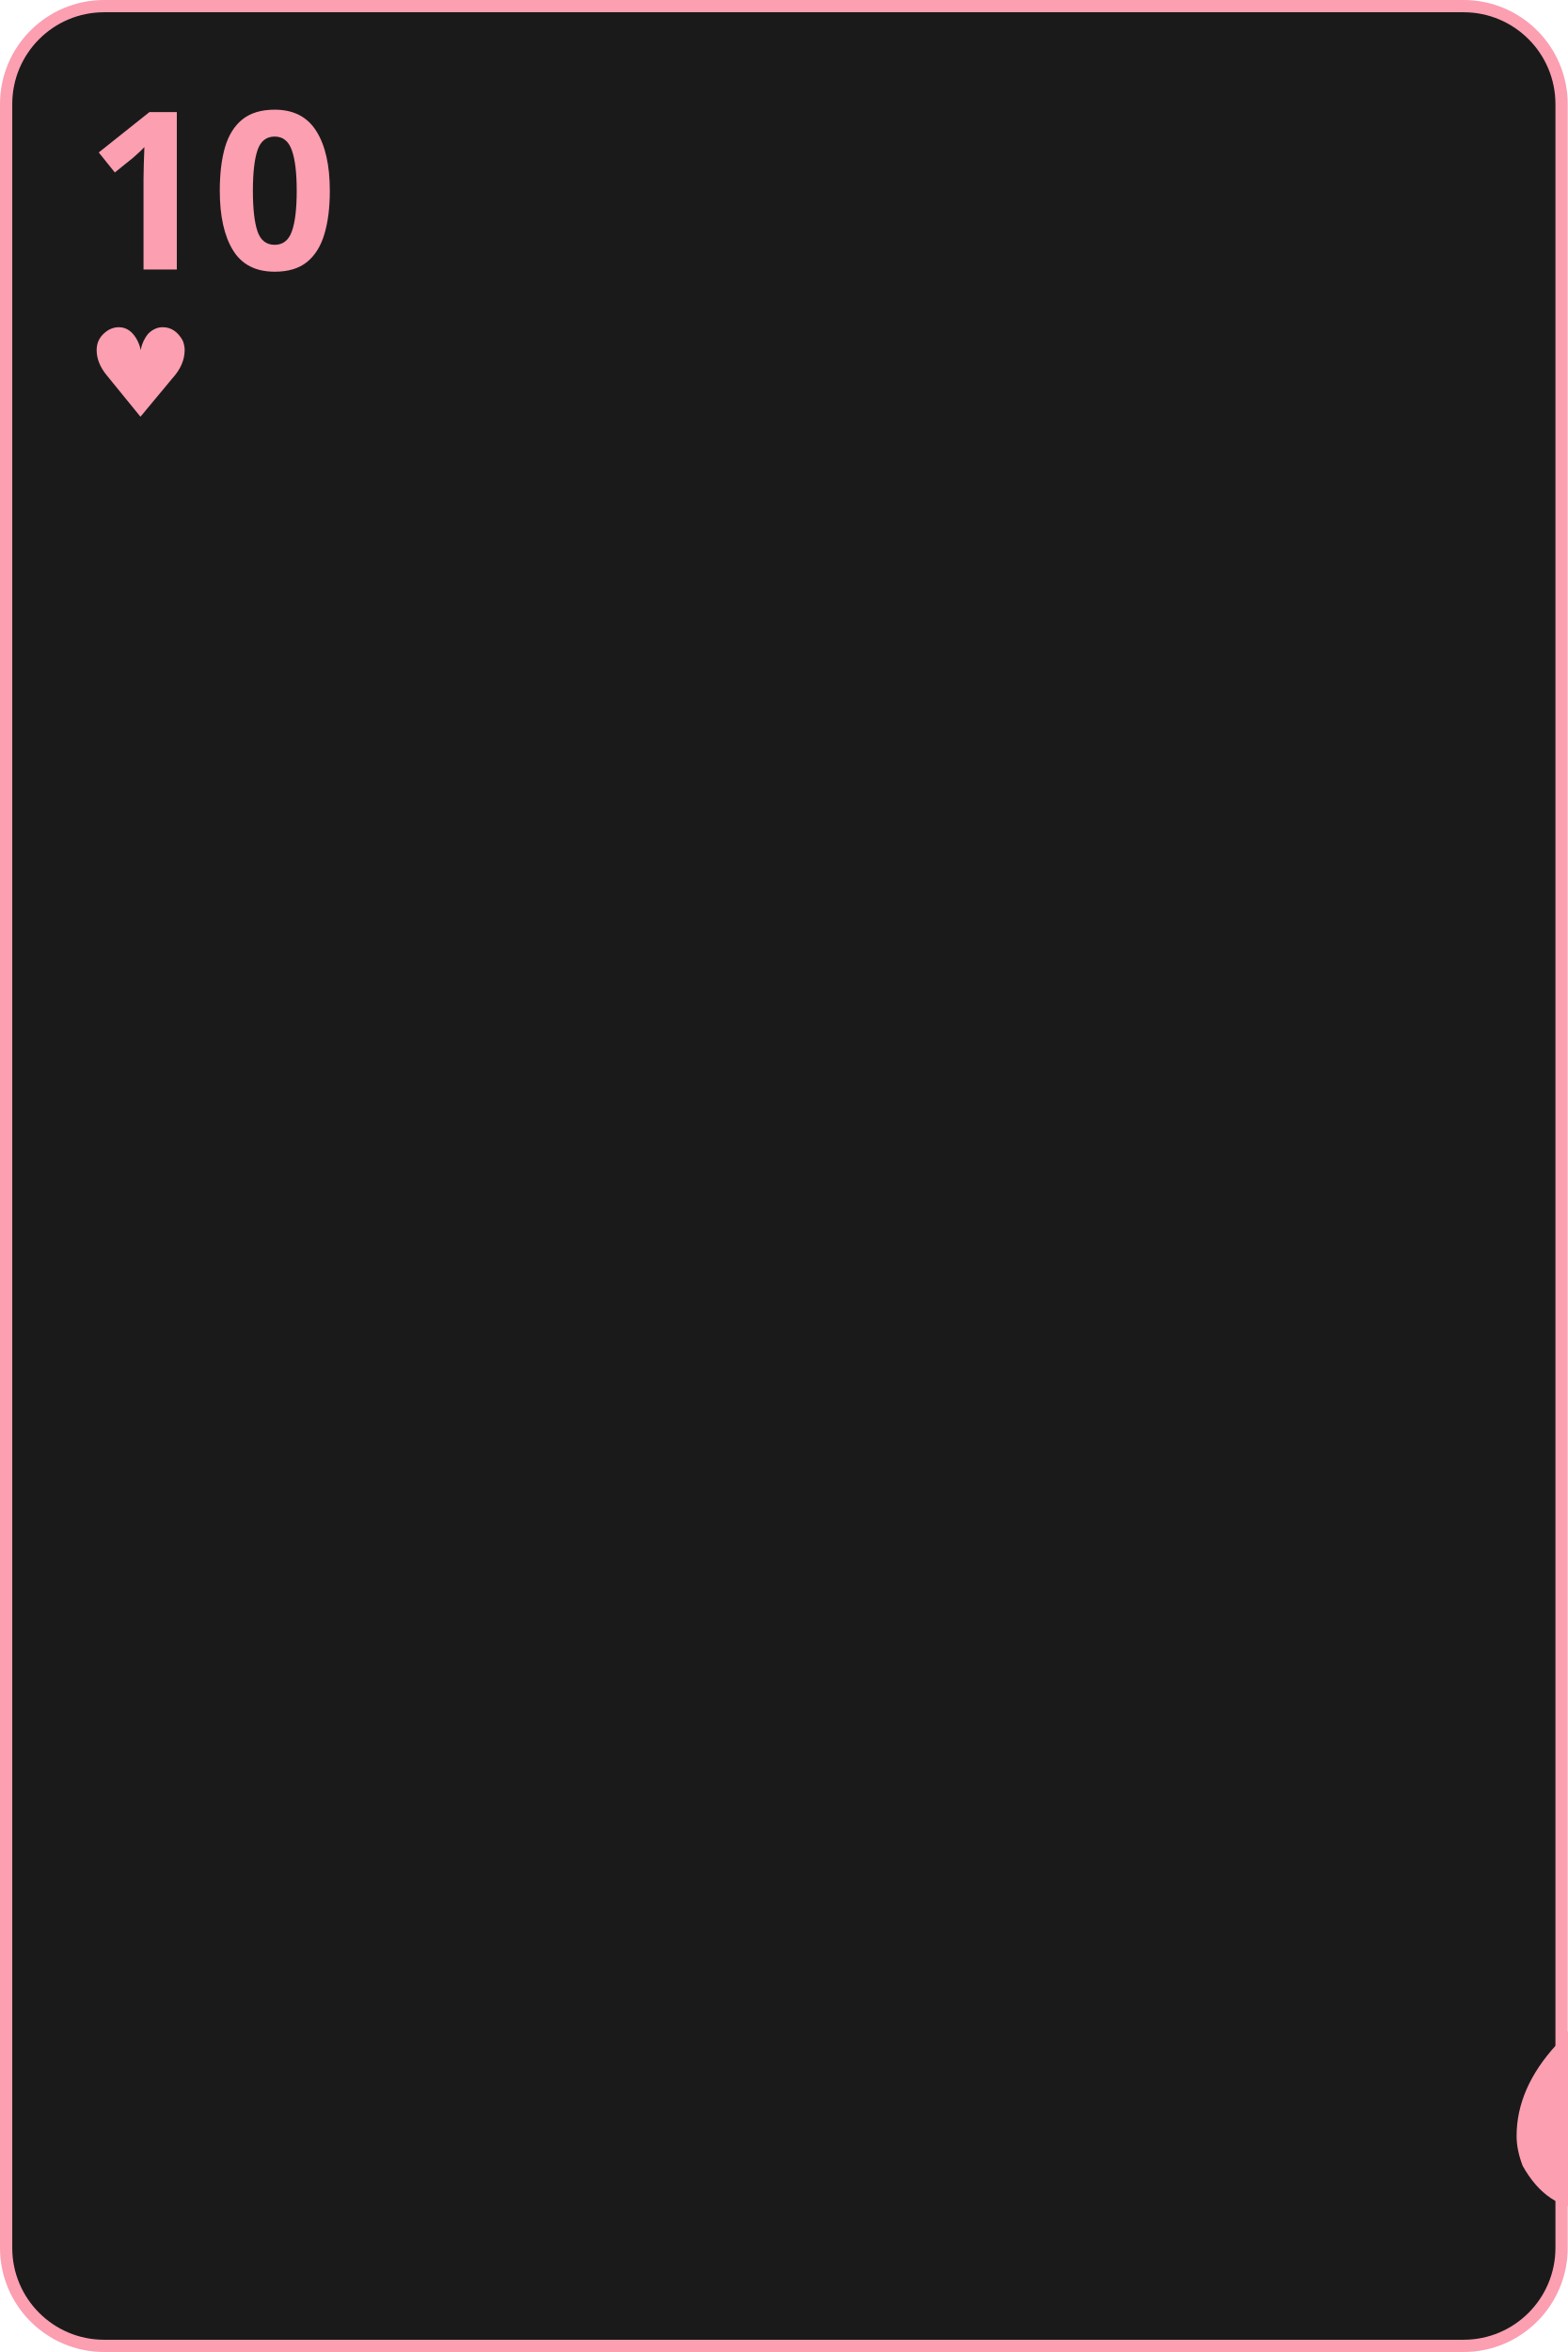
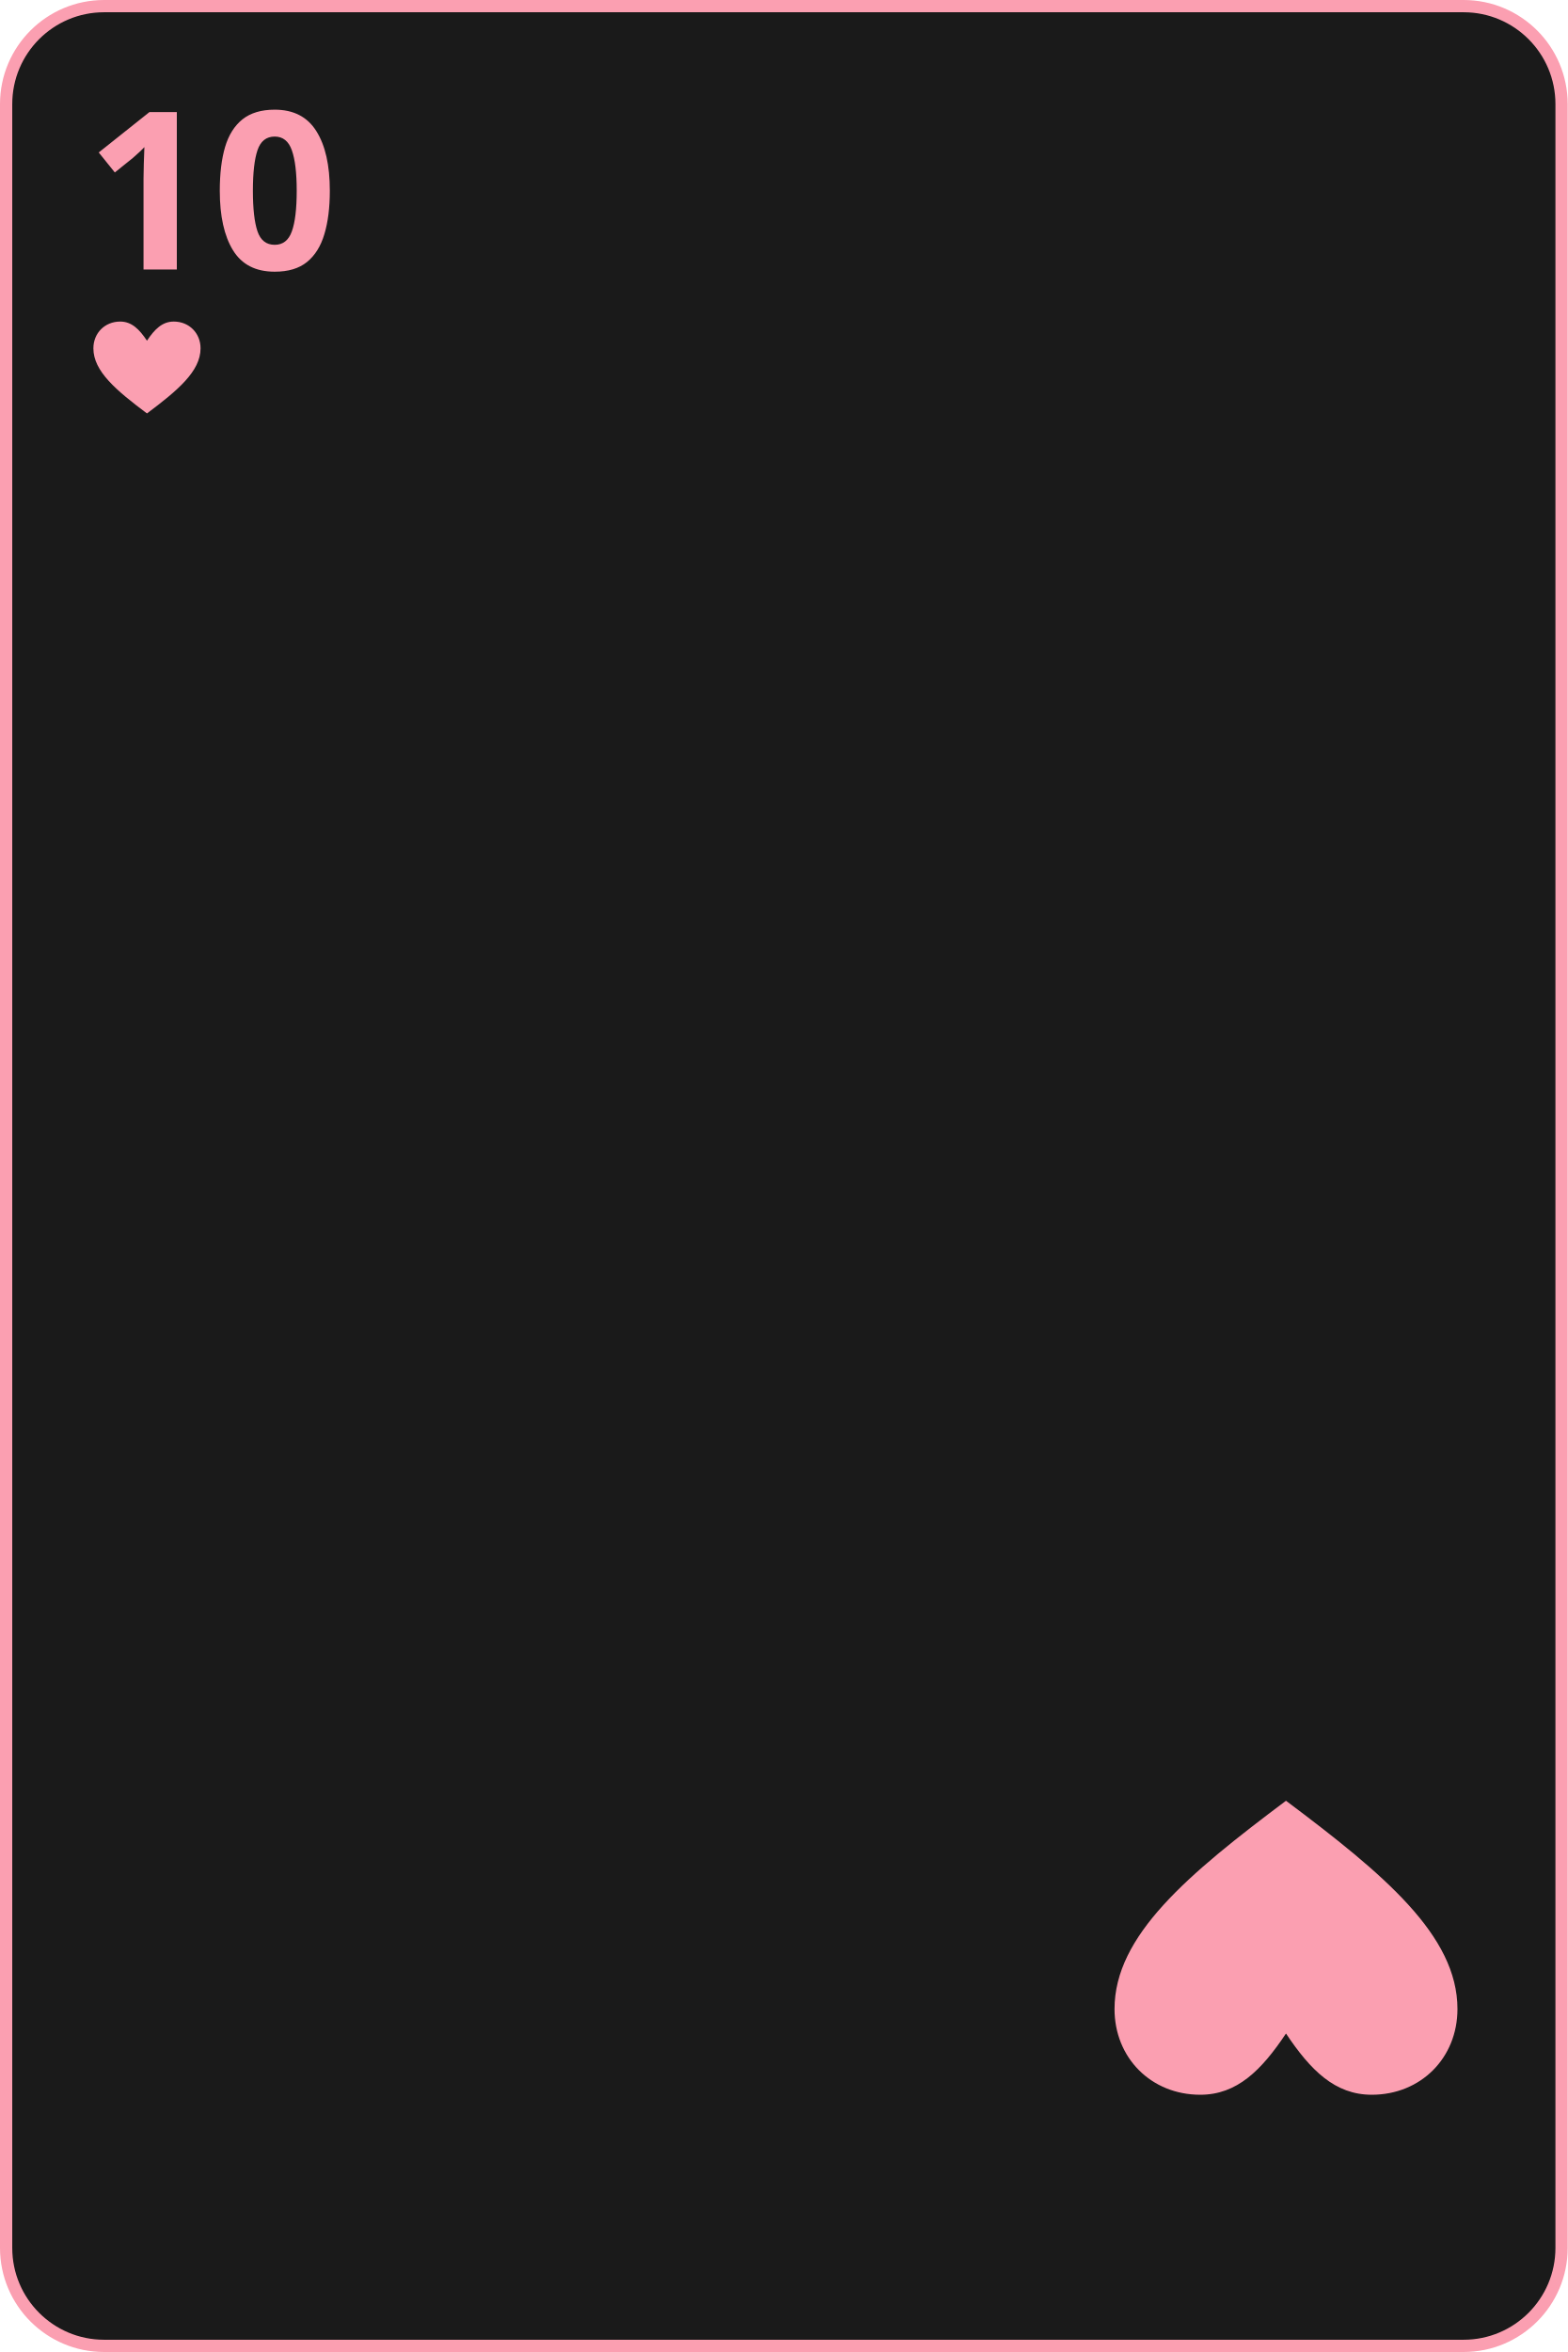
<svg xmlns="http://www.w3.org/2000/svg" width="256" height="384" viewBox="0 0 256 384">
  <rect x="1" y="1" width="254" height="382" rx="16" ry="16" fill="#1a1a1a" stroke="#fb9fb1" stroke-width="2" />
  <text x="14" y="44" font-family="Fira Mono" font-size="36" font-weight="700" fill="#fb9fb1">10</text>
-   <text x="14" y="68" font-family="Fira Mono" font-size="20" fill="#fb9fb1">♥</text>
-   <text x="242" y="350" font-family="Fira Mono" font-size="64" text-anchor="end" fill="#fb9fb1" transform="rotate(180 242 332)">♥</text>
+   <g transform="translate(14 50) scale(0.625)">
+     <path d="M16,28 C 8,22 2,17 2,11 C 2,7 5,4 9,4 C 12,4 14,6 16,9 C 18,6 20,4 23,4 C 27,4 30,7 30,11 C 30,17 24,22 16,28 Z" fill="#fb9fb1" />
+   </g>
+   <g transform="translate(242 350) rotate(180) scale(2)">
+     <path d="M16,28 C 8,22 2,17 2,11 C 2,7 5,4 9,4 C 12,4 14,6 16,9 C 18,6 20,4 23,4 C 27,4 30,7 30,11 C 30,17 24,22 16,28 Z" fill="#fb9fb1" />
+   </g>
</svg>
